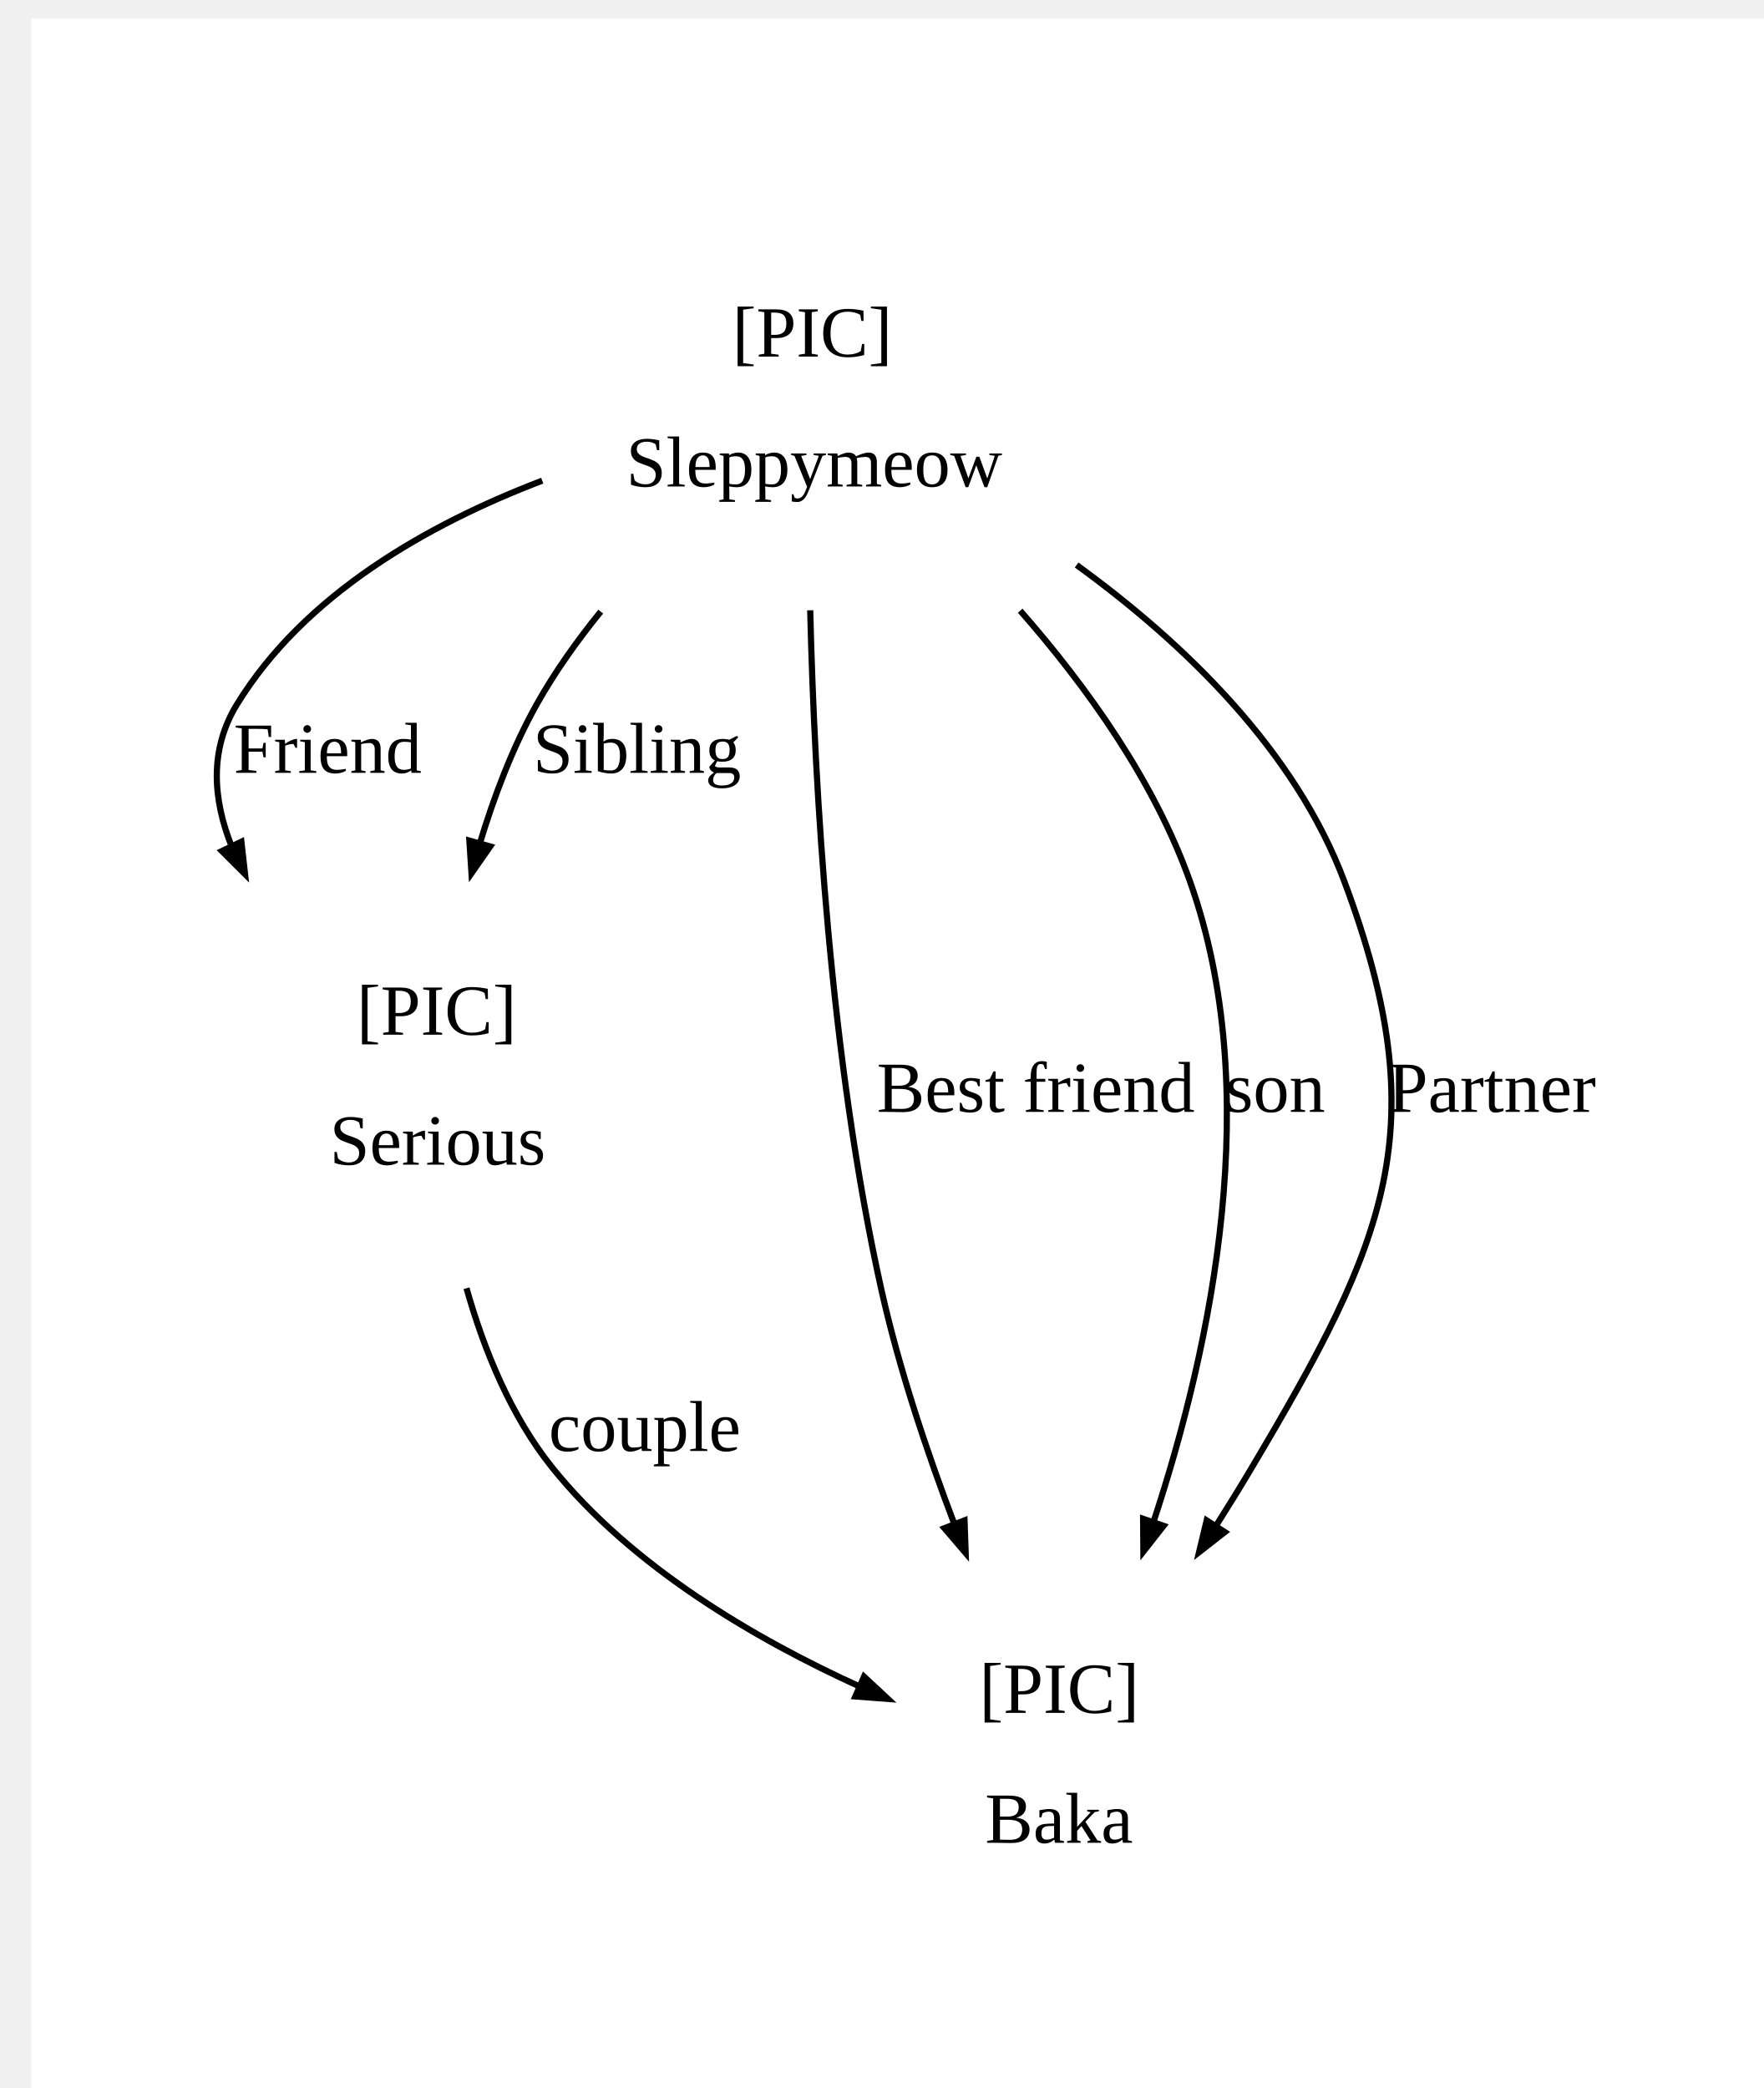
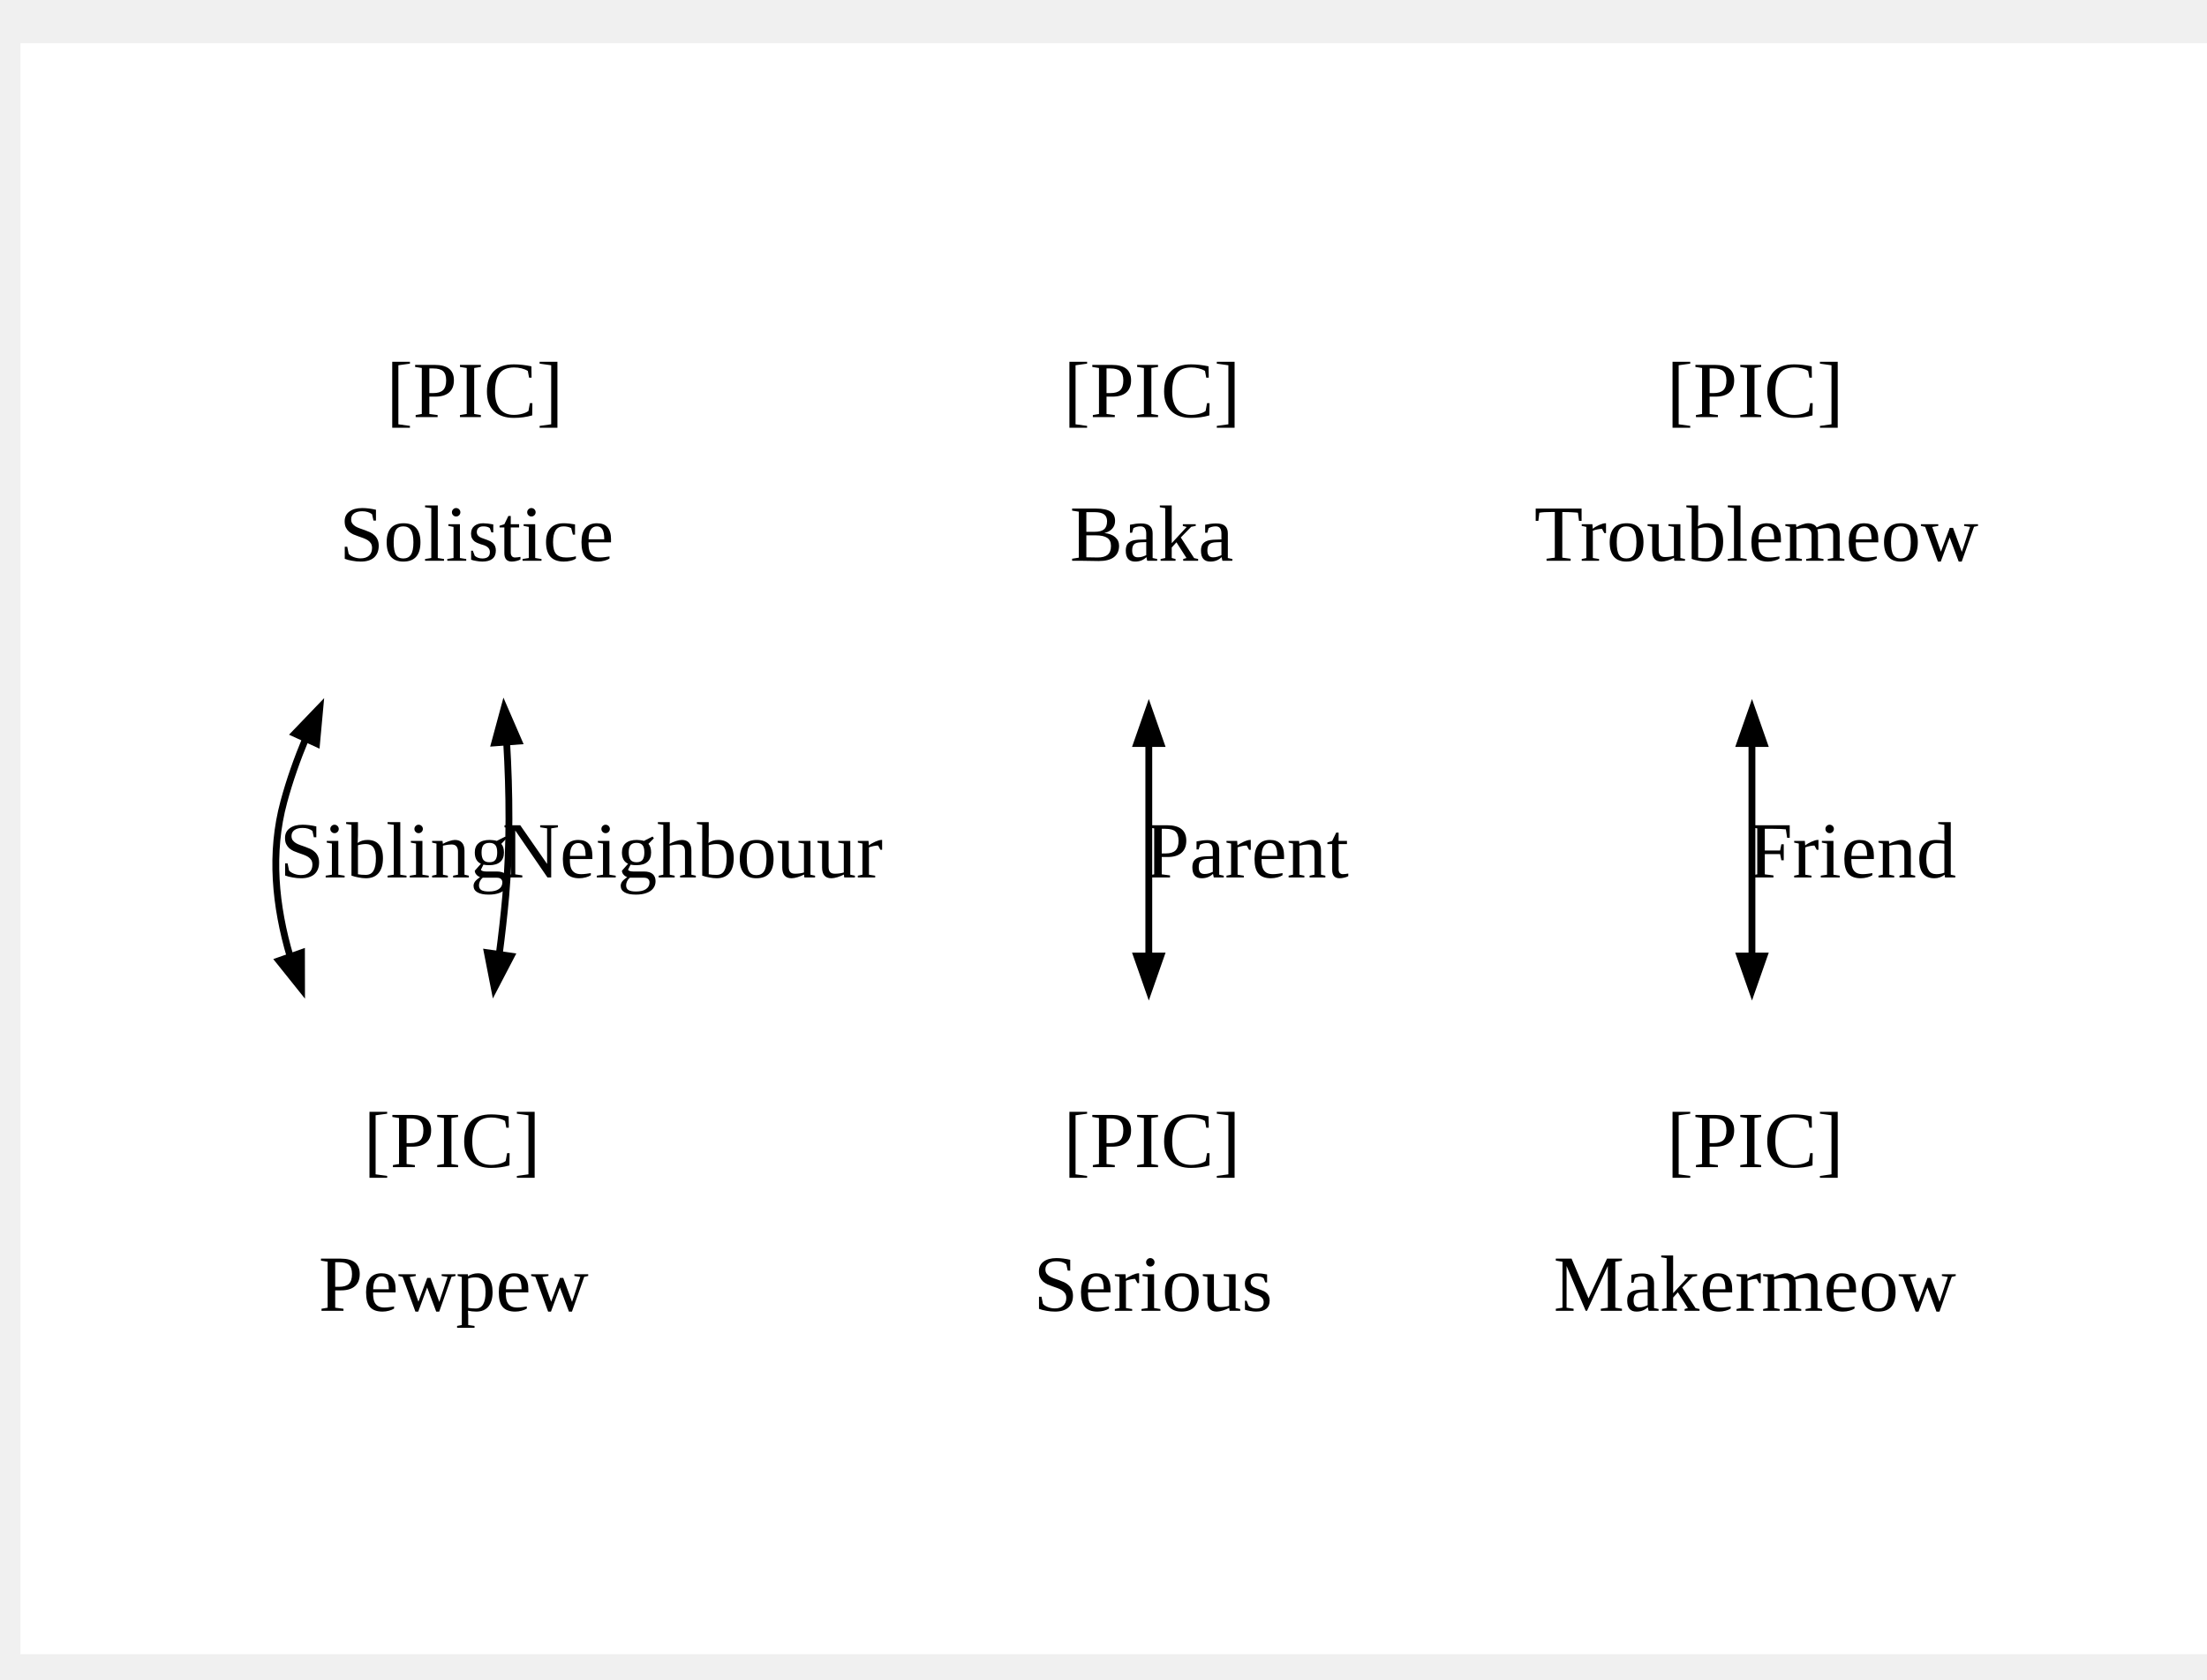
- <svg xmlns="http://www.w3.org/2000/svg" width="457pt" height="541pt" viewBox="36.00 36.00 375.35 450.90">
-   <g id="graph0" class="graph" transform="scale(1.11111 1.11111) rotate(0) translate(72 414.9)">
-     <polygon fill="white" stroke="none" points="-36,36 -36,-378.9 303.35,-378.9 303.35,36 -36,36" />
+ <svg xmlns="http://www.w3.org/2000/svg" width="519pt" height="395pt" viewBox="36.00 36.00 430.93 319.10">
+   <g id="graph0" class="graph" transform="scale(1.11111 1.11111) rotate(0) translate(72 283.1)">
+     <polygon fill="white" stroke="none" points="-36,36 -36,-247.1 358.93,-247.1 358.93,36 -36,36" />
    <g id="node1" class="node">
-       <text text-anchor="start" x="100.21" y="-313.2" font-family="Times New Roman,serif" font-size="14.00">[PIC]</text>
-       <text text-anchor="start" x="79.59" y="-287.95" font-family="Times New Roman,serif" font-size="14.00">Sleppymeow</text>
+       <text text-anchor="start" x="28.28" y="-181.4" font-family="Times New Roman,serif" font-size="14.00">[PIC]</text>
+       <text text-anchor="start" x="20.03" y="-156.15" font-family="Times New Roman,serif" font-size="14.00">Solistice</text>
    </g>
    <g id="node2" class="node">
-       <text text-anchor="start" x="27.21" y="-181.4" font-family="Times New Roman,serif" font-size="14.00">[PIC]</text>
-       <text text-anchor="start" x="21.96" y="-156.15" font-family="Times New Roman,serif" font-size="14.00">Serious</text>
+       <text text-anchor="start" x="24.28" y="-49.6" font-family="Times New Roman,serif" font-size="14.00">[PIC]</text>
+       <text text-anchor="start" x="16.4" y="-24.35" font-family="Times New Roman,serif" font-size="14.00">Pewpew</text>
    </g>
    <g id="edge1" class="edge">
-       <path fill="none" stroke="black" stroke-width="1.2" d="M63.29,-289.08C40.97,-280.56 17.05,-266.94 3.96,-245.6 -1.41,-236.84 -0.77,-227.24 2.94,-217.97" />
-       <polygon fill="black" stroke="black" stroke-width="1.2" points="4.82,-218.91 5.53,-212.6 1.03,-217.09 4.82,-218.91" />
-       <text text-anchor="middle" x="21.59" y="-232.3" font-family="Times New Roman,serif" font-size="14.00">Friend</text>
+       <path fill="none" stroke="black" stroke-width="1.2" d="M14.16,-125C12.62,-121.31 11.29,-117.55 10.28,-113.8 7.85,-104.84 8.76,-95.47 11.4,-86.56" />
+       <polygon fill="black" stroke="black" stroke-width="1.2" points="12.21,-125.78 16.61,-130.36 16.03,-124.03 12.21,-125.78" />
+       <polygon fill="black" stroke="black" stroke-width="1.2" points="13.38,-87.27 13.39,-80.91 9.42,-85.87 13.38,-87.27" />
+       <text text-anchor="middle" x="29.78" y="-100.5" font-family="Times New Roman,serif" font-size="14.00">Sibling</text>
    </g>
-     <g id="edge5" class="edge">
-       <path fill="none" stroke="black" stroke-width="1.2" d="M74.66,-263.63C70.01,-257.91 65.7,-251.83 62.21,-245.6 57.55,-237.26 53.93,-227.76 51.12,-218.44" />
-       <polygon fill="black" stroke="black" stroke-width="1.2" points="53.18,-217.99 49.54,-212.78 49.13,-219.12 53.18,-217.99" />
-       <text text-anchor="middle" x="81.71" y="-232.3" font-family="Times New Roman,serif" font-size="14.00">Sibling</text>
+     <g id="edge3" class="edge">
+       <path fill="none" stroke="black" stroke-width="1.2" d="M49.43,-124.33C49.96,-115.37 50.04,-106.04 49.28,-97.3 48.98,-93.91 48.58,-90.41 48.12,-86.9" />
+       <polygon fill="black" stroke="black" stroke-width="1.2" points="47.34,-124.15 49,-130.29 51.53,-124.46 47.34,-124.15" />
+       <polygon fill="black" stroke="black" stroke-width="1.2" points="50.21,-86.67 47.27,-81.03 46.05,-87.27 50.21,-86.67" />
+       <text text-anchor="middle" x="82.09" y="-100.5" font-family="Times New Roman,serif" font-size="14.00">Neighbouur</text>
    </g>
    <g id="node3" class="node">
-       <text text-anchor="start" x="148.21" y="-49.6" font-family="Times New Roman,serif" font-size="14.00">[PIC]</text>
-       <text text-anchor="start" x="149.34" y="-24.35" font-family="Times New Roman,serif" font-size="14.00">Baka</text>
+       <text text-anchor="start" x="147.28" y="-181.4" font-family="Times New Roman,serif" font-size="14.00">[PIC]</text>
+       <text text-anchor="start" x="148.4" y="-156.15" font-family="Times New Roman,serif" font-size="14.00">Baka</text>
+     </g>
+     <g id="node4" class="node">
+       <text text-anchor="start" x="147.28" y="-49.6" font-family="Times New Roman,serif" font-size="14.00">[PIC]</text>
+       <text text-anchor="start" x="142.03" y="-24.35" font-family="Times New Roman,serif" font-size="14.00">Serious</text>
    </g>
    <g id="edge2" class="edge">
-       <path fill="none" stroke="black" stroke-width="1.2" d="M115.37,-263.89C116.22,-229.05 119.26,-176.43 129.21,-131.8 132.63,-116.5 138.04,-100.31 143.54,-85.89" />
-       <polygon fill="black" stroke="black" stroke-width="1.2" points="145.36,-87.01 145.58,-80.66 141.45,-85.49 145.36,-87.01" />
-       <text text-anchor="middle" x="159.21" y="-166.4" font-family="Times New Roman,serif" font-size="14.00">Best friend</text>
+       <path fill="none" stroke="black" stroke-width="1.2" d="M162.28,-124.24C162.28,-111.93 162.28,-98.65 162.28,-86.37" />
+       <polygon fill="black" stroke="black" stroke-width="1.2" points="160.18,-124.04 162.28,-130.04 164.38,-124.04 160.18,-124.04" />
+       <polygon fill="black" stroke="black" stroke-width="1.2" points="164.38,-86.69 162.28,-80.69 160.18,-86.69 164.38,-86.69" />
+       <text text-anchor="middle" x="179.53" y="-100.5" font-family="Times New Roman,serif" font-size="14.00">Parent</text>
+     </g>
+     <g id="node5" class="node">
+       <text text-anchor="start" x="253.27" y="-181.4" font-family="Times New Roman,serif" font-size="14.00">[PIC]</text>
+       <text text-anchor="start" x="230.02" y="-156.15" font-family="Times New Roman,serif" font-size="14.00">Troublemeow</text>
+     </g>
+     <g id="node6" class="node">
+       <text text-anchor="start" x="253.27" y="-49.6" font-family="Times New Roman,serif" font-size="14.00">[PIC]</text>
+       <text text-anchor="start" x="233.4" y="-24.35" font-family="Times New Roman,serif" font-size="14.00">Makermeow</text>
    </g>
    <g id="edge4" class="edge">
-       <path fill="none" stroke="black" stroke-width="1.2" d="M156.18,-263.81C169.36,-248.78 182.33,-230.5 189.21,-211.1 203.65,-170.41 193.57,-121.46 182.01,-86.48" />
-       <polygon fill="black" stroke="black" stroke-width="1.2" points="184.05,-85.95 180.12,-80.95 180.07,-87.31 184.05,-85.95" />
-       <text text-anchor="middle" x="205.73" y="-166.4" font-family="Times New Roman,serif" font-size="14.00">son</text>
-     </g>
-     <g id="edge6" class="edge">
-       <path fill="none" stroke="black" stroke-width="1.2" d="M167.14,-272.69C188.15,-257.43 209.67,-236.62 219.21,-211.1 237.15,-163.14 227.36,-141.33 201.21,-97.3 198.97,-93.52 196.57,-89.64 194.12,-85.77" />
-       <polygon fill="black" stroke="black" stroke-width="1.2" points="195.95,-84.73 190.94,-80.82 192.42,-87 195.95,-84.73" />
-       <text text-anchor="middle" x="247.85" y="-166.4" font-family="Times New Roman,serif" font-size="14.00">Partner</text>
-     </g>
-     <g id="edge3" class="edge">
-       <path fill="none" stroke="black" stroke-width="1.2" d="M48.57,-132.13C51.99,-120.05 57.22,-107.27 65.21,-97.3 80.72,-77.96 104.73,-63.92 125.11,-54.66" />
-       <polygon fill="black" stroke="black" stroke-width="1.2" points="125.83,-56.64 130.48,-52.31 124.14,-52.79 125.83,-56.64" />
-       <text text-anchor="middle" x="83.21" y="-100.5" font-family="Times New Roman,serif" font-size="14.00">couple</text>
+       <path fill="none" stroke="black" stroke-width="1.2" d="M268.27,-124.24C268.27,-111.93 268.27,-98.65 268.27,-86.37" />
+       <polygon fill="black" stroke="black" stroke-width="1.2" points="266.18,-124.04 268.28,-130.04 270.38,-124.04 266.18,-124.04" />
+       <polygon fill="black" stroke="black" stroke-width="1.2" points="270.38,-86.69 268.28,-80.69 266.18,-86.69 270.38,-86.69" />
+       <text text-anchor="middle" x="285.9" y="-100.5" font-family="Times New Roman,serif" font-size="14.00">Friend</text>
    </g>
  </g>
</svg>
